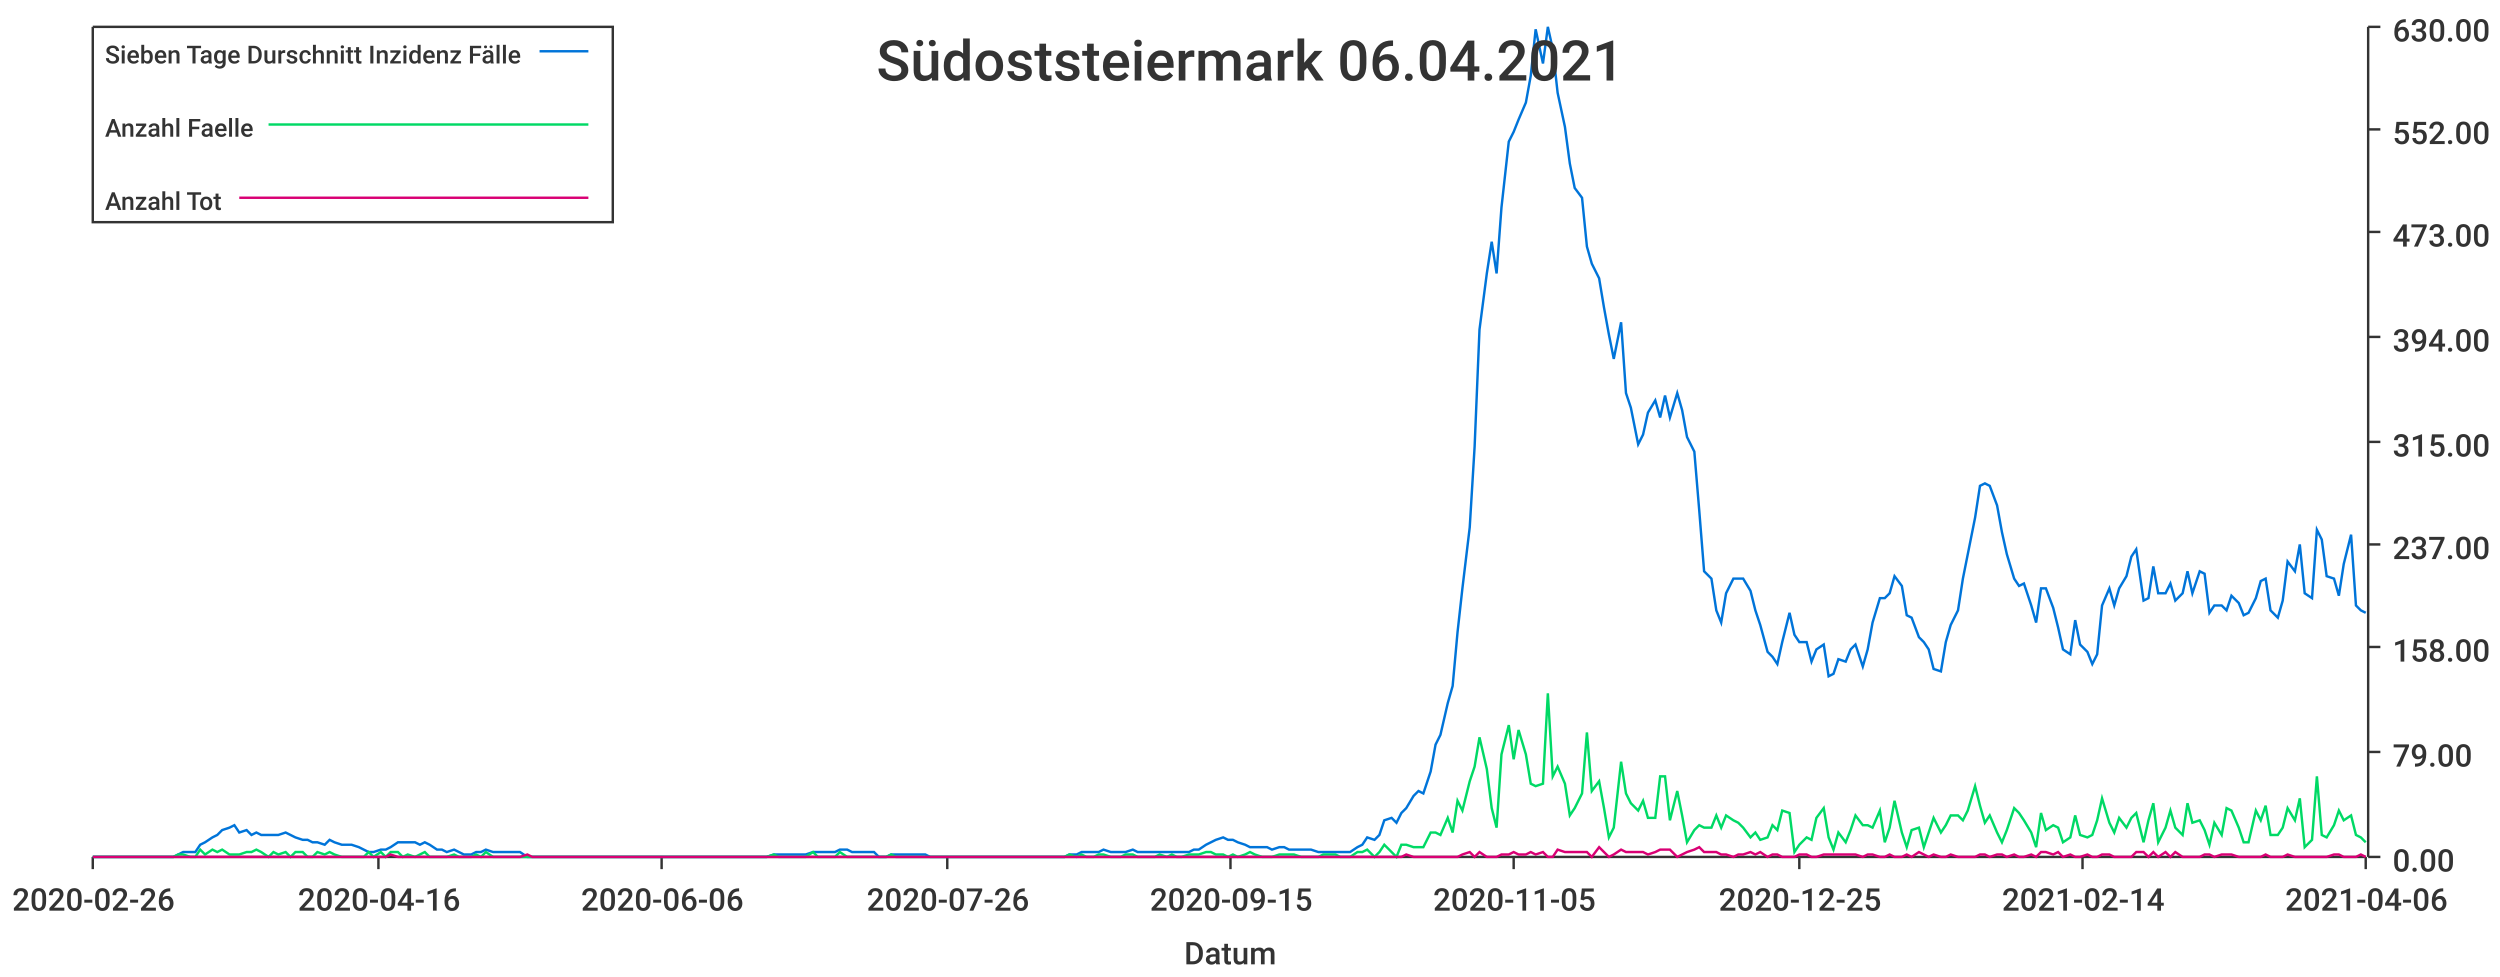
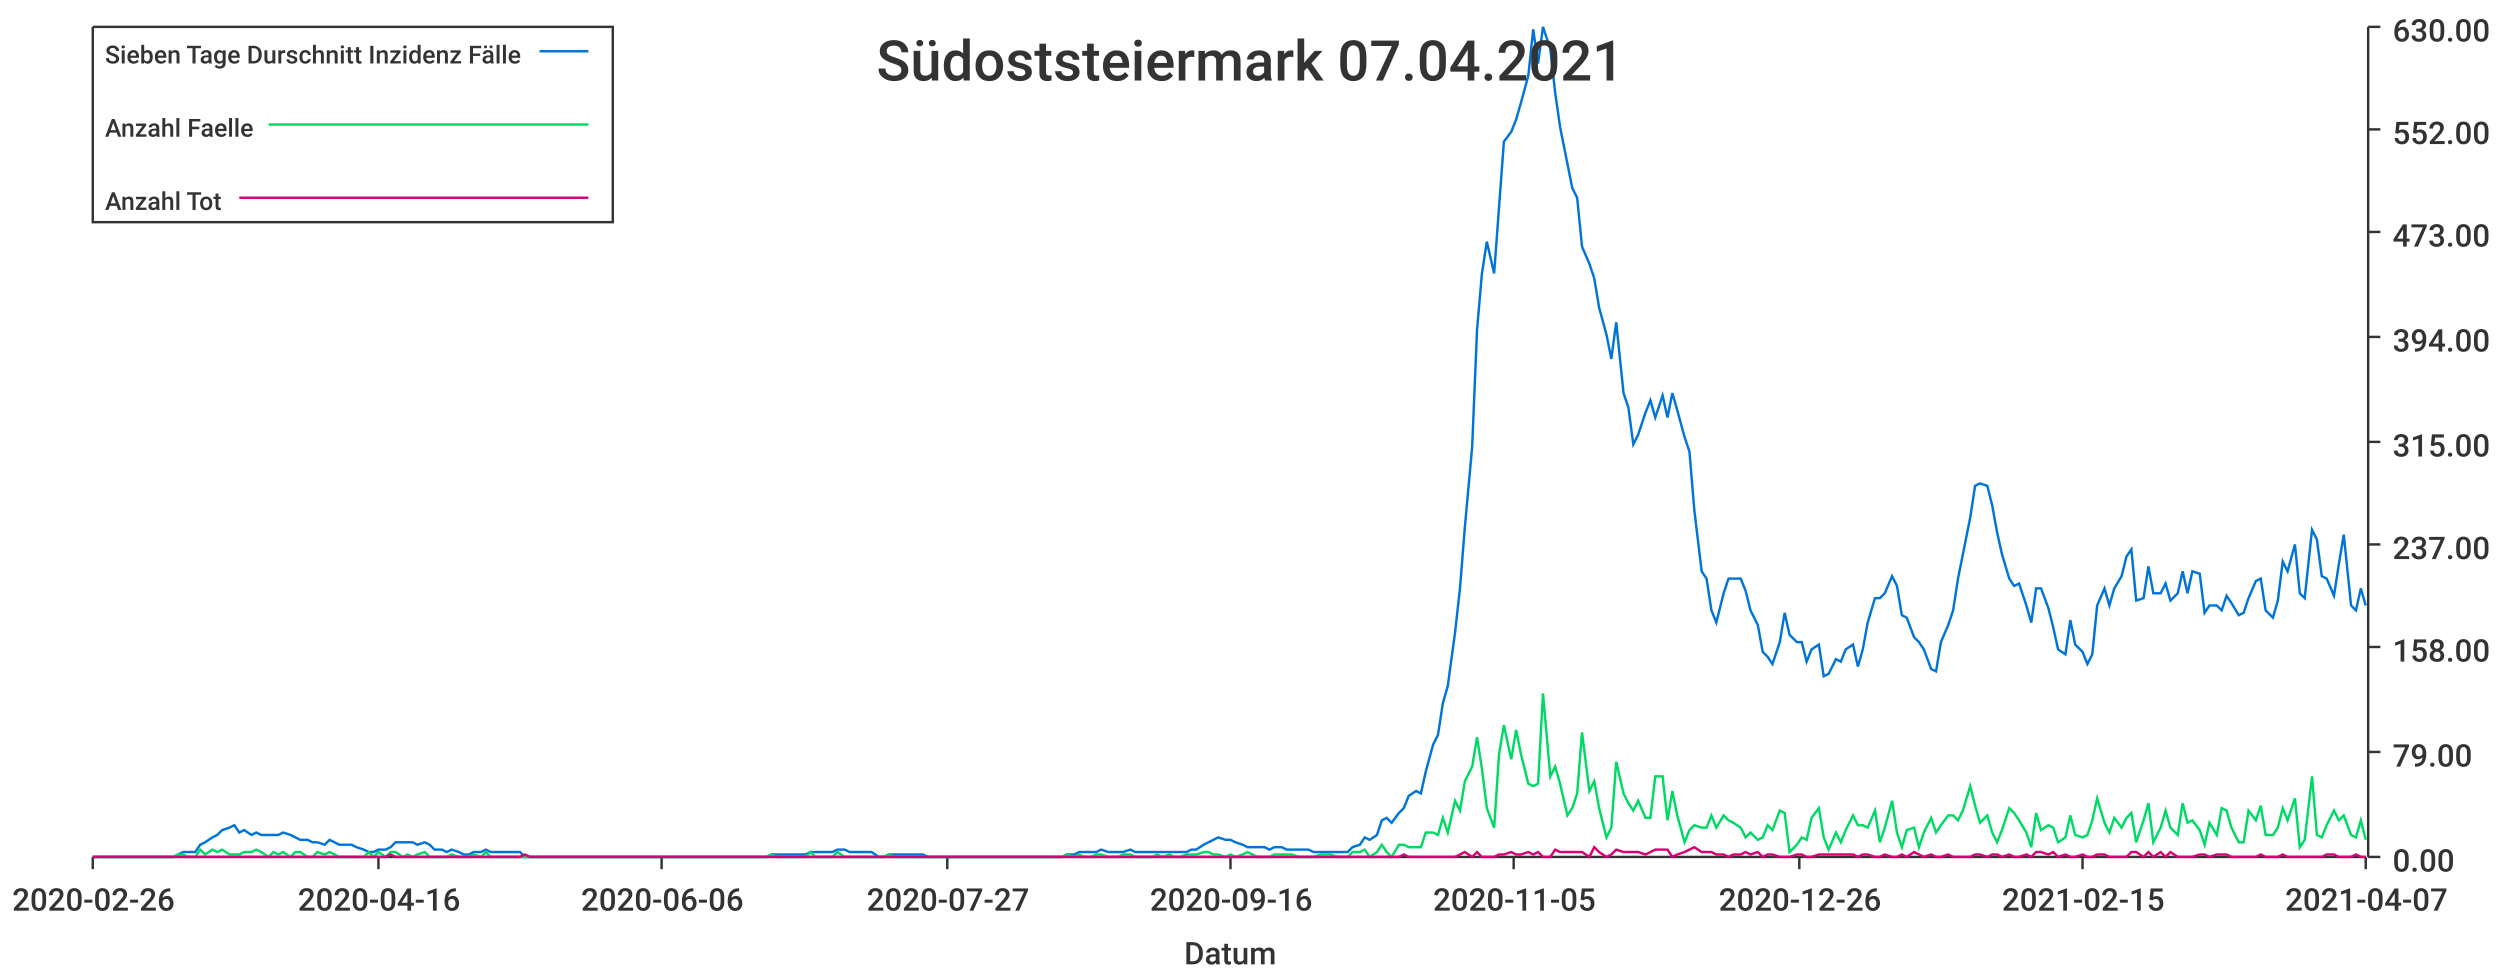
<svg xmlns="http://www.w3.org/2000/svg" width="1024" height="400">\n<path d="M 0 0 L 1024 0 L 1024 400 L 0 400 L 0 0" style="stroke-width:0;stroke:rgba(255,255,255,1.0);fill:rgba(255,255,255,1.0)" />
  <path d="M 38 11 L 969 11 L 969 351 L 38 351 L 38 11" style="stroke-width:0;stroke:rgba(255,255,255,1.0);fill:rgba(255,255,255,1.0)" />
  <path d="M 38 351 L 969 351" style="stroke-width:1;stroke:rgba(51,51,51,1.0);fill:none" />
  <path d="M 38 351 L 38 356" style="stroke-width:1;stroke:rgba(51,51,51,1.0);fill:none" />
  <text x="5" y="373" style="stroke-width:0;stroke:none;fill:rgba(51,51,51,1.0);font-size:12.8px;font-family:'Roboto Medium',sans-serif">2020-02-26</text>
  <path d="M 155 351 L 155 356" style="stroke-width:1;stroke:rgba(51,51,51,1.0);fill:none" />
  <text x="122" y="373" style="stroke-width:0;stroke:none;fill:rgba(51,51,51,1.0);font-size:12.8px;font-family:'Roboto Medium',sans-serif">2020-04-16</text>
  <path d="M 271 351 L 271 356" style="stroke-width:1;stroke:rgba(51,51,51,1.0);fill:none" />
  <text x="238" y="373" style="stroke-width:0;stroke:none;fill:rgba(51,51,51,1.0);font-size:12.8px;font-family:'Roboto Medium',sans-serif">2020-06-06</text>
  <path d="M 388 351 L 388 356" style="stroke-width:1;stroke:rgba(51,51,51,1.0);fill:none" />
-   <text x="355" y="373" style="stroke-width:0;stroke:none;fill:rgba(51,51,51,1.0);font-size:12.8px;font-family:'Roboto Medium',sans-serif">2020-07-26</text>
+   <text x="355" y="373" style="stroke-width:0;stroke:none;fill:rgba(51,51,51,1.0);font-size:12.8px;font-family:'Roboto Medium',sans-serif">2020-07-27</text>
  <path d="M 504 351 L 504 356" style="stroke-width:1;stroke:rgba(51,51,51,1.0);fill:none" />
-   <text x="471" y="373" style="stroke-width:0;stroke:none;fill:rgba(51,51,51,1.0);font-size:12.8px;font-family:'Roboto Medium',sans-serif">2020-09-15</text>
+   <text x="471" y="373" style="stroke-width:0;stroke:none;fill:rgba(51,51,51,1.0);font-size:12.8px;font-family:'Roboto Medium',sans-serif">2020-09-16</text>
  <path d="M 620 351 L 620 356" style="stroke-width:1;stroke:rgba(51,51,51,1.0);fill:none" />
  <text x="587" y="373" style="stroke-width:0;stroke:none;fill:rgba(51,51,51,1.0);font-size:12.8px;font-family:'Roboto Medium',sans-serif">2020-11-05</text>
  <path d="M 737 351 L 737 356" style="stroke-width:1;stroke:rgba(51,51,51,1.0);fill:none" />
-   <text x="704" y="373" style="stroke-width:0;stroke:none;fill:rgba(51,51,51,1.0);font-size:12.8px;font-family:'Roboto Medium',sans-serif">2020-12-25</text>
+   <text x="704" y="373" style="stroke-width:0;stroke:none;fill:rgba(51,51,51,1.0);font-size:12.8px;font-family:'Roboto Medium',sans-serif">2020-12-26</text>
  <path d="M 853 351 L 853 356" style="stroke-width:1;stroke:rgba(51,51,51,1.0);fill:none" />
-   <text x="820" y="373" style="stroke-width:0;stroke:none;fill:rgba(51,51,51,1.0);font-size:12.8px;font-family:'Roboto Medium',sans-serif">2021-02-14</text>
+   <text x="820" y="373" style="stroke-width:0;stroke:none;fill:rgba(51,51,51,1.0);font-size:12.8px;font-family:'Roboto Medium',sans-serif">2021-02-15</text>
  <path d="M 969 351 L 969 356" style="stroke-width:1;stroke:rgba(51,51,51,1.0);fill:none" />
-   <text x="936" y="373" style="stroke-width:0;stroke:none;fill:rgba(51,51,51,1.0);font-size:12.8px;font-family:'Roboto Medium',sans-serif">2021-04-06</text>
+   <text x="936" y="373" style="stroke-width:0;stroke:none;fill:rgba(51,51,51,1.0);font-size:12.8px;font-family:'Roboto Medium',sans-serif">2021-04-07</text>
  <text x="485" y="395" style="stroke-width:0;stroke:none;fill:rgba(51,51,51,1.0);font-size:12.8px;font-family:'Roboto Medium',sans-serif">Datum</text>
  <path d="M 970 351 L 970 11" style="stroke-width:1;stroke:rgba(51,51,51,1.0);fill:none" />
  <path d="M 970 351 L 975 351" style="stroke-width:1;stroke:rgba(51,51,51,1.0);fill:none" />
  <text x="980" y="357" style="stroke-width:0;stroke:none;fill:rgba(51,51,51,1.0);font-size:12.8px;font-family:'Roboto Medium',sans-serif">0.00</text>
  <path d="M 970 308 L 975 308" style="stroke-width:1;stroke:rgba(51,51,51,1.0);fill:none" />
  <text x="980" y="314" style="stroke-width:0;stroke:none;fill:rgba(51,51,51,1.0);font-size:12.8px;font-family:'Roboto Medium',sans-serif">79.00</text>
  <path d="M 970 265 L 975 265" style="stroke-width:1;stroke:rgba(51,51,51,1.0);fill:none" />
  <text x="980" y="271" style="stroke-width:0;stroke:none;fill:rgba(51,51,51,1.0);font-size:12.8px;font-family:'Roboto Medium',sans-serif">158.00</text>
  <path d="M 970 223 L 975 223" style="stroke-width:1;stroke:rgba(51,51,51,1.0);fill:none" />
  <text x="980" y="229" style="stroke-width:0;stroke:none;fill:rgba(51,51,51,1.0);font-size:12.8px;font-family:'Roboto Medium',sans-serif">237.00</text>
  <path d="M 970 181 L 975 181" style="stroke-width:1;stroke:rgba(51,51,51,1.0);fill:none" />
  <text x="980" y="187" style="stroke-width:0;stroke:none;fill:rgba(51,51,51,1.0);font-size:12.8px;font-family:'Roboto Medium',sans-serif">315.00</text>
  <path d="M 970 138 L 975 138" style="stroke-width:1;stroke:rgba(51,51,51,1.0);fill:none" />
  <text x="980" y="144" style="stroke-width:0;stroke:none;fill:rgba(51,51,51,1.0);font-size:12.8px;font-family:'Roboto Medium',sans-serif">394.00</text>
  <path d="M 970 95 L 975 95" style="stroke-width:1;stroke:rgba(51,51,51,1.0);fill:none" />
  <text x="980" y="101" style="stroke-width:0;stroke:none;fill:rgba(51,51,51,1.0);font-size:12.8px;font-family:'Roboto Medium',sans-serif">473.00</text>
  <path d="M 970 53 L 975 53" style="stroke-width:1;stroke:rgba(51,51,51,1.0);fill:none" />
  <text x="980" y="59" style="stroke-width:0;stroke:none;fill:rgba(51,51,51,1.0);font-size:12.8px;font-family:'Roboto Medium',sans-serif">552.00</text>
  <path d="M 970 11 L 975 11" style="stroke-width:1;stroke:rgba(51,51,51,1.0);fill:none" />
  <text x="980" y="17" style="stroke-width:0;stroke:none;fill:rgba(51,51,51,1.0);font-size:12.8px;font-family:'Roboto Medium',sans-serif">630.00</text>
-   <path d="M 38 351 L 41 351 L 43 351 L 45 351 L 48 351 L 50 351 L 52 351 L 55 351 L 57 351 L 59 351 L 61 351 L 64 351 L 66 351 L 68 351 L 71 351 L 73 350 L 75 349 L 78 349 L 80 349 L 82 346 L 84 345 L 87 343 L 89 342 L 91 340 L 94 339 L 96 338 L 98 341 L 101 340 L 103 342 L 105 341 L 107 342 L 110 342 L 112 342 L 114 342 L 117 341 L 119 342 L 121 343 L 124 344 L 126 344 L 128 345 L 130 345 L 133 346 L 135 344 L 137 345 L 140 346 L 142 346 L 144 346 L 147 347 L 149 348 L 151 349 L 153 349 L 156 348 L 158 348 L 160 347 L 163 345 L 165 345 L 167 345 L 170 345 L 172 346 L 174 345 L 176 346 L 179 348 L 181 348 L 183 349 L 186 348 L 188 349 L 190 350 L 193 350 L 195 349 L 197 349 L 199 348 L 202 349 L 204 349 L 206 349 L 209 349 L 211 349 L 213 349 L 216 351 L 218 351 L 220 351 L 222 351 L 225 351 L 227 351 L 229 351 L 232 351 L 234 351 L 236 351 L 238 351 L 241 351 L 243 351 L 245 351 L 248 351 L 250 351 L 252 351 L 255 351 L 257 351 L 259 351 L 261 351 L 264 351 L 266 351 L 268 351 L 271 351 L 273 351 L 275 351 L 278 351 L 280 351 L 282 351 L 284 351 L 287 351 L 289 351 L 291 351 L 294 351 L 296 351 L 298 351 L 301 351 L 303 351 L 305 351 L 307 351 L 310 351 L 312 351 L 314 351 L 317 350 L 319 350 L 321 350 L 324 350 L 326 350 L 328 350 L 330 350 L 333 349 L 335 349 L 337 349 L 340 349 L 342 349 L 344 348 L 347 348 L 349 349 L 351 349 L 353 349 L 356 349 L 358 349 L 360 351 L 363 351 L 365 350 L 367 350 L 370 350 L 372 350 L 374 350 L 376 350 L 379 350 L 381 351 L 383 351 L 386 351 L 388 351 L 390 351 L 393 351 L 395 351 L 397 351 L 399 351 L 402 351 L 404 351 L 406 351 L 409 351 L 411 351 L 413 351 L 415 351 L 418 351 L 420 351 L 422 351 L 425 351 L 427 351 L 429 351 L 432 351 L 434 351 L 436 351 L 438 350 L 441 350 L 443 349 L 445 349 L 448 349 L 450 349 L 452 348 L 455 349 L 457 349 L 459 349 L 461 349 L 464 348 L 466 349 L 468 349 L 471 349 L 473 349 L 475 349 L 478 349 L 480 349 L 482 349 L 484 349 L 487 349 L 489 348 L 491 348 L 494 346 L 496 345 L 498 344 L 501 343 L 503 344 L 505 344 L 507 345 L 510 346 L 512 347 L 514 347 L 517 347 L 519 347 L 521 348 L 524 347 L 526 347 L 528 348 L 530 348 L 533 348 L 535 348 L 537 348 L 540 349 L 542 349 L 544 349 L 547 349 L 549 349 L 551 349 L 553 349 L 556 347 L 558 346 L 560 343 L 563 344 L 565 342 L 567 336 L 570 335 L 572 337 L 574 333 L 576 331 L 579 326 L 581 324 L 583 325 L 586 316 L 588 305 L 590 301 L 593 288 L 595 281 L 597 259 L 599 241 L 602 216 L 604 183 L 606 135 L 609 112 L 611 99 L 613 112 L 615 85 L 618 58 L 620 54 L 622 49 L 625 42 L 627 31 L 629 12 L 632 26 L 634 11 L 636 20 L 638 38 L 641 52 L 643 67 L 645 77 L 648 81 L 650 101 L 652 108 L 655 114 L 657 126 L 659 137 L 661 147 L 664 132 L 666 161 L 668 167 L 671 182 L 673 178 L 675 169 L 678 164 L 680 171 L 682 162 L 684 171 L 687 161 L 689 168 L 691 179 L 694 185 L 696 209 L 698 234 L 701 237 L 703 250 L 705 255 L 707 243 L 710 237 L 712 237 L 714 237 L 717 242 L 719 250 L 721 256 L 724 267 L 726 269 L 728 272 L 730 263 L 733 251 L 735 260 L 737 263 L 740 263 L 742 271 L 744 266 L 747 264 L 749 277 L 751 276 L 753 270 L 756 271 L 758 266 L 760 264 L 763 273 L 765 266 L 767 255 L 770 245 L 772 245 L 774 243 L 776 236 L 779 240 L 781 252 L 783 253 L 786 261 L 788 263 L 790 266 L 792 274 L 795 275 L 797 263 L 799 256 L 802 250 L 804 237 L 806 227 L 809 212 L 811 199 L 813 198 L 815 199 L 818 207 L 820 218 L 822 227 L 825 237 L 827 240 L 829 239 L 832 248 L 834 255 L 836 241 L 838 241 L 841 249 L 843 257 L 845 266 L 848 268 L 850 254 L 852 264 L 855 267 L 857 272 L 859 268 L 861 248 L 864 241 L 866 248 L 868 241 L 871 236 L 873 228 L 875 225 L 878 246 L 880 245 L 882 232 L 884 243 L 887 243 L 889 239 L 891 246 L 894 243 L 896 234 L 898 243 L 901 234 L 903 235 L 905 251 L 907 248 L 910 248 L 912 250 L 914 244 L 917 247 L 919 252 L 921 251 L 924 245 L 926 238 L 928 237 L 930 250 L 933 253 L 935 246 L 937 230 L 940 234 L 942 223 L 944 243 L 947 245 L 949 217 L 951 221 L 953 236 L 956 237 L 958 244 L 960 231 L 963 219 L 965 248 L 967 250 L 969 251" style="stroke-width:1;stroke:rgba(0,116,217,1.0);fill:none" />
-   <path d="M 38 351 L 41 351 L 43 351 L 45 351 L 48 351 L 50 351 L 52 351 L 55 351 L 57 351 L 59 351 L 61 351 L 64 351 L 66 351 L 68 351 L 71 351 L 73 350 L 75 350 L 78 351 L 80 351 L 82 348 L 84 350 L 87 348 L 89 349 L 91 348 L 94 350 L 96 350 L 98 350 L 101 349 L 103 349 L 105 348 L 107 349 L 110 351 L 112 349 L 114 350 L 117 349 L 119 351 L 121 349 L 124 349 L 126 351 L 128 351 L 130 349 L 133 350 L 135 349 L 137 350 L 140 351 L 142 351 L 144 351 L 147 351 L 149 351 L 151 349 L 153 351 L 156 349 L 158 351 L 160 349 L 163 349 L 165 351 L 167 350 L 170 351 L 172 350 L 174 349 L 176 351 L 179 351 L 181 351 L 183 351 L 186 350 L 188 351 L 190 351 L 193 351 L 195 350 L 197 351 L 199 349 L 202 351 L 204 351 L 206 351 L 209 351 L 211 351 L 213 351 L 216 351 L 218 351 L 220 351 L 222 351 L 225 351 L 227 351 L 229 351 L 232 351 L 234 351 L 236 351 L 238 351 L 241 351 L 243 351 L 245 351 L 248 351 L 250 351 L 252 351 L 255 351 L 257 351 L 259 351 L 261 351 L 264 351 L 266 351 L 268 351 L 271 351 L 273 351 L 275 351 L 278 351 L 280 351 L 282 351 L 284 351 L 287 351 L 289 351 L 291 351 L 294 351 L 296 351 L 298 351 L 301 351 L 303 351 L 305 351 L 307 351 L 310 351 L 312 351 L 314 351 L 317 350 L 319 351 L 321 351 L 324 351 L 326 351 L 328 351 L 330 351 L 333 349 L 335 351 L 337 351 L 340 351 L 342 351 L 344 349 L 347 351 L 349 351 L 351 351 L 353 351 L 356 351 L 358 351 L 360 351 L 363 351 L 365 350 L 367 351 L 370 351 L 372 351 L 374 351 L 376 351 L 379 351 L 381 351 L 383 351 L 386 351 L 388 351 L 390 351 L 393 351 L 395 351 L 397 351 L 399 351 L 402 351 L 404 351 L 406 351 L 409 351 L 411 351 L 413 351 L 415 351 L 418 351 L 420 351 L 422 351 L 425 351 L 427 351 L 429 351 L 432 351 L 434 351 L 436 351 L 438 350 L 441 351 L 443 350 L 445 351 L 448 351 L 450 350 L 452 350 L 455 351 L 457 351 L 459 351 L 461 350 L 464 350 L 466 351 L 468 351 L 471 351 L 473 351 L 475 350 L 478 351 L 480 350 L 482 351 L 484 351 L 487 350 L 489 350 L 491 350 L 494 349 L 496 349 L 498 350 L 501 350 L 503 351 L 505 350 L 507 351 L 510 350 L 512 349 L 514 350 L 517 351 L 519 351 L 521 351 L 524 350 L 526 350 L 528 350 L 530 350 L 533 351 L 535 351 L 537 351 L 540 351 L 542 350 L 544 350 L 547 350 L 549 351 L 551 351 L 553 351 L 556 349 L 558 349 L 560 348 L 563 351 L 565 349 L 567 346 L 570 349 L 572 351 L 574 346 L 576 346 L 579 347 L 581 347 L 583 347 L 586 341 L 588 341 L 590 342 L 593 335 L 595 341 L 597 328 L 599 332 L 602 320 L 604 314 L 606 302 L 609 315 L 611 331 L 613 339 L 615 309 L 618 297 L 620 311 L 622 299 L 625 309 L 627 321 L 629 322 L 632 321 L 634 284 L 636 318 L 638 314 L 641 321 L 643 334 L 645 331 L 648 325 L 650 300 L 652 324 L 655 320 L 657 331 L 659 343 L 661 339 L 664 312 L 666 325 L 668 329 L 671 332 L 673 328 L 675 335 L 678 335 L 680 318 L 682 318 L 684 336 L 687 324 L 689 334 L 691 345 L 694 340 L 696 338 L 698 339 L 701 339 L 703 334 L 705 339 L 707 334 L 710 336 L 712 337 L 714 339 L 717 343 L 719 341 L 721 344 L 724 343 L 726 338 L 728 340 L 730 332 L 733 333 L 735 349 L 737 346 L 740 343 L 742 344 L 744 335 L 747 331 L 749 343 L 751 348 L 753 341 L 756 345 L 758 340 L 760 334 L 763 338 L 765 338 L 767 339 L 770 332 L 772 345 L 774 339 L 776 328 L 779 341 L 781 347 L 783 340 L 786 339 L 788 347 L 790 341 L 792 335 L 795 341 L 797 338 L 799 334 L 802 334 L 804 336 L 806 332 L 809 322 L 811 330 L 813 337 L 815 334 L 818 341 L 820 345 L 822 340 L 825 331 L 827 333 L 829 336 L 832 341 L 834 347 L 836 333 L 838 340 L 841 338 L 843 339 L 845 345 L 848 343 L 850 334 L 852 342 L 855 343 L 857 342 L 859 336 L 861 327 L 864 337 L 866 341 L 868 335 L 871 339 L 873 335 L 875 333 L 878 345 L 880 336 L 882 329 L 884 345 L 887 339 L 889 332 L 891 339 L 894 342 L 896 329 L 898 337 L 901 336 L 903 340 L 905 346 L 907 337 L 910 342 L 912 331 L 914 332 L 917 339 L 919 345 L 921 345 L 924 332 L 926 336 L 928 330 L 930 342 L 933 342 L 935 339 L 937 331 L 940 336 L 942 327 L 944 347 L 947 344 L 949 318 L 951 342 L 953 343 L 956 338 L 958 332 L 960 336 L 963 334 L 965 342 L 967 343 L 969 345" style="stroke-width:1;stroke:rgba(0,217,101,1.0);fill:none" />
-   <path d="M 38 351 L 41 351 L 43 351 L 45 351 L 48 351 L 50 351 L 52 351 L 55 351 L 57 351 L 59 351 L 61 351 L 64 351 L 66 351 L 68 351 L 71 351 L 73 351 L 75 351 L 78 351 L 80 351 L 82 351 L 84 351 L 87 351 L 89 351 L 91 351 L 94 351 L 96 351 L 98 351 L 101 351 L 103 351 L 105 351 L 107 351 L 110 351 L 112 351 L 114 351 L 117 351 L 119 351 L 121 351 L 124 351 L 126 351 L 128 351 L 130 351 L 133 351 L 135 351 L 137 351 L 140 351 L 142 351 L 144 351 L 147 351 L 149 351 L 151 351 L 153 351 L 156 351 L 158 351 L 160 350 L 163 351 L 165 351 L 167 351 L 170 351 L 172 351 L 174 351 L 176 351 L 179 351 L 181 351 L 183 351 L 186 351 L 188 351 L 190 351 L 193 351 L 195 351 L 197 351 L 199 351 L 202 351 L 204 351 L 206 351 L 209 351 L 211 351 L 213 351 L 216 350 L 218 351 L 220 351 L 222 351 L 225 351 L 227 351 L 229 351 L 232 351 L 234 351 L 236 351 L 238 351 L 241 351 L 243 351 L 245 351 L 248 351 L 250 351 L 252 351 L 255 351 L 257 351 L 259 351 L 261 351 L 264 351 L 266 351 L 268 351 L 271 351 L 273 351 L 275 351 L 278 351 L 280 351 L 282 351 L 284 351 L 287 351 L 289 351 L 291 351 L 294 351 L 296 351 L 298 351 L 301 351 L 303 351 L 305 351 L 307 351 L 310 351 L 312 351 L 314 351 L 317 351 L 319 351 L 321 351 L 324 351 L 326 351 L 328 351 L 330 351 L 333 351 L 335 351 L 337 351 L 340 351 L 342 351 L 344 351 L 347 351 L 349 351 L 351 351 L 353 351 L 356 351 L 358 351 L 360 351 L 363 351 L 365 351 L 367 351 L 370 351 L 372 351 L 374 351 L 376 351 L 379 351 L 381 351 L 383 351 L 386 351 L 388 351 L 390 351 L 393 351 L 395 351 L 397 351 L 399 351 L 402 351 L 404 351 L 406 351 L 409 351 L 411 351 L 413 351 L 415 351 L 418 351 L 420 351 L 422 351 L 425 351 L 427 351 L 429 351 L 432 351 L 434 351 L 436 351 L 438 351 L 441 351 L 443 351 L 445 351 L 448 351 L 450 351 L 452 351 L 455 351 L 457 351 L 459 351 L 461 351 L 464 351 L 466 351 L 468 351 L 471 351 L 473 351 L 475 351 L 478 351 L 480 351 L 482 351 L 484 351 L 487 351 L 489 351 L 491 351 L 494 351 L 496 351 L 498 351 L 501 351 L 503 351 L 505 351 L 507 351 L 510 351 L 512 351 L 514 351 L 517 351 L 519 351 L 521 351 L 524 351 L 526 351 L 528 351 L 530 351 L 533 351 L 535 351 L 537 351 L 540 351 L 542 351 L 544 351 L 547 351 L 549 351 L 551 351 L 553 351 L 556 351 L 558 351 L 560 351 L 563 351 L 565 351 L 567 351 L 570 351 L 572 351 L 574 351 L 576 350 L 579 351 L 581 351 L 583 351 L 586 351 L 588 351 L 590 351 L 593 351 L 595 351 L 597 351 L 599 350 L 602 349 L 604 351 L 606 349 L 609 351 L 611 351 L 613 351 L 615 350 L 618 350 L 620 349 L 622 350 L 625 350 L 627 349 L 629 350 L 632 349 L 634 351 L 636 351 L 638 348 L 641 349 L 643 349 L 645 349 L 648 349 L 650 349 L 652 351 L 655 347 L 657 349 L 659 351 L 661 350 L 664 348 L 666 349 L 668 349 L 671 349 L 673 349 L 675 350 L 678 349 L 680 348 L 682 348 L 684 348 L 687 351 L 689 350 L 691 349 L 694 348 L 696 347 L 698 349 L 701 349 L 703 349 L 705 350 L 707 350 L 710 351 L 712 350 L 714 350 L 717 349 L 719 350 L 721 349 L 724 351 L 726 350 L 728 350 L 730 351 L 733 351 L 735 351 L 737 350 L 740 350 L 742 351 L 744 351 L 747 350 L 749 350 L 751 350 L 753 350 L 756 350 L 758 350 L 760 350 L 763 351 L 765 350 L 767 350 L 770 351 L 772 351 L 774 350 L 776 351 L 779 351 L 781 350 L 783 351 L 786 349 L 788 350 L 790 351 L 792 350 L 795 351 L 797 351 L 799 350 L 802 351 L 804 351 L 806 351 L 809 351 L 811 350 L 813 350 L 815 351 L 818 350 L 820 350 L 822 351 L 825 350 L 827 351 L 829 351 L 832 350 L 834 351 L 836 349 L 838 349 L 841 350 L 843 349 L 845 351 L 848 350 L 850 351 L 852 351 L 855 350 L 857 351 L 859 351 L 861 350 L 864 350 L 866 351 L 868 351 L 871 351 L 873 351 L 875 349 L 878 349 L 880 351 L 882 349 L 884 351 L 887 349 L 889 351 L 891 349 L 894 351 L 896 351 L 898 351 L 901 351 L 903 350 L 905 350 L 907 351 L 910 350 L 912 350 L 914 350 L 917 351 L 919 351 L 921 351 L 924 351 L 926 351 L 928 350 L 930 351 L 933 351 L 935 351 L 937 350 L 940 351 L 942 351 L 944 351 L 947 351 L 949 351 L 951 351 L 953 351 L 956 350 L 958 350 L 960 351 L 963 351 L 965 351 L 967 350 L 969 351" style="stroke-width:1;stroke:rgba(217,0,116,1.0);fill:none" />
-   <text x="359" y="33" style="stroke-width:0;stroke:none;fill:rgba(51,51,51,1.0);font-size:23.0px;font-family:'Roboto Medium',sans-serif">Südoststeiermark 06.04.2021</text>
+   <path d="M 38 351 L 41 351 L 43 351 L 45 351 L 48 351 L 50 351 L 52 351 L 55 351 L 57 351 L 59 351 L 61 351 L 64 351 L 66 351 L 68 351 L 71 351 L 73 350 L 75 349 L 77 349 L 80 349 L 82 346 L 84 345 L 87 343 L 89 342 L 91 340 L 94 339 L 96 338 L 98 341 L 100 340 L 103 342 L 105 341 L 107 342 L 110 342 L 112 342 L 114 342 L 116 341 L 119 342 L 121 343 L 123 344 L 126 344 L 128 345 L 130 345 L 133 346 L 135 344 L 137 345 L 139 346 L 142 346 L 144 346 L 146 347 L 149 348 L 151 349 L 153 349 L 155 348 L 158 348 L 160 347 L 162 345 L 165 345 L 167 345 L 169 345 L 171 346 L 174 345 L 176 346 L 178 348 L 181 348 L 183 349 L 185 348 L 188 349 L 190 350 L 192 350 L 194 349 L 197 349 L 199 348 L 201 349 L 204 349 L 206 349 L 208 349 L 210 349 L 213 349 L 215 351 L 217 351 L 220 351 L 222 351 L 224 351 L 227 351 L 229 351 L 231 351 L 233 351 L 236 351 L 238 351 L 240 351 L 243 351 L 245 351 L 247 351 L 249 351 L 252 351 L 254 351 L 256 351 L 259 351 L 261 351 L 263 351 L 266 351 L 268 351 L 270 351 L 272 351 L 275 351 L 277 351 L 279 351 L 282 351 L 284 351 L 286 351 L 288 351 L 291 351 L 293 351 L 295 351 L 298 351 L 300 351 L 302 351 L 304 351 L 307 351 L 309 351 L 311 351 L 314 351 L 316 350 L 318 350 L 321 350 L 323 350 L 325 350 L 327 350 L 330 350 L 332 349 L 334 349 L 337 349 L 339 349 L 341 349 L 343 348 L 346 348 L 348 349 L 350 349 L 353 349 L 355 349 L 357 349 L 360 351 L 362 351 L 364 350 L 366 350 L 369 350 L 371 350 L 373 350 L 376 350 L 378 350 L 380 351 L 382 351 L 385 351 L 387 351 L 389 351 L 392 351 L 394 351 L 396 351 L 399 351 L 401 351 L 403 351 L 405 351 L 408 351 L 410 351 L 412 351 L 415 351 L 417 351 L 419 351 L 421 351 L 424 351 L 426 351 L 428 351 L 431 351 L 433 351 L 435 351 L 437 350 L 440 350 L 442 349 L 444 349 L 447 349 L 449 349 L 451 348 L 454 349 L 456 349 L 458 349 L 460 349 L 463 348 L 465 349 L 467 349 L 470 349 L 472 349 L 474 349 L 476 349 L 479 349 L 481 349 L 483 349 L 486 349 L 488 348 L 490 348 L 493 346 L 495 345 L 497 344 L 499 343 L 502 344 L 504 344 L 506 345 L 509 346 L 511 347 L 513 347 L 515 347 L 518 347 L 520 348 L 522 347 L 525 347 L 527 348 L 529 348 L 532 348 L 534 348 L 536 348 L 538 349 L 541 349 L 543 349 L 545 349 L 548 349 L 550 349 L 552 349 L 554 347 L 557 346 L 559 343 L 561 344 L 564 342 L 566 336 L 568 335 L 570 337 L 573 333 L 575 331 L 577 326 L 580 324 L 582 325 L 584 316 L 587 305 L 589 301 L 591 288 L 593 281 L 596 259 L 598 241 L 600 216 L 603 183 L 605 135 L 607 112 L 609 99 L 612 112 L 614 85 L 616 58 L 619 54 L 621 49 L 623 42 L 626 31 L 628 12 L 630 26 L 632 11 L 635 20 L 637 38 L 639 52 L 642 67 L 644 77 L 646 81 L 648 101 L 651 108 L 653 114 L 655 126 L 658 137 L 660 147 L 662 132 L 665 161 L 667 167 L 669 182 L 671 178 L 674 169 L 676 164 L 678 171 L 681 162 L 683 171 L 685 161 L 687 168 L 690 179 L 692 185 L 694 209 L 697 234 L 699 237 L 701 250 L 703 255 L 706 243 L 708 237 L 710 237 L 713 237 L 715 242 L 717 250 L 720 256 L 722 267 L 724 269 L 726 272 L 729 263 L 731 251 L 733 260 L 736 263 L 738 263 L 740 271 L 742 266 L 745 264 L 747 277 L 749 276 L 752 270 L 754 271 L 756 266 L 759 264 L 761 273 L 763 266 L 765 255 L 768 245 L 770 245 L 772 243 L 775 236 L 777 240 L 779 252 L 781 253 L 784 261 L 786 263 L 788 266 L 791 274 L 793 275 L 795 263 L 798 256 L 800 250 L 802 237 L 804 227 L 807 212 L 809 199 L 811 198 L 814 199 L 816 207 L 818 218 L 820 227 L 823 237 L 825 240 L 827 239 L 830 248 L 832 255 L 834 241 L 836 241 L 839 249 L 841 257 L 843 266 L 846 268 L 848 254 L 850 264 L 853 267 L 855 272 L 857 268 L 859 248 L 862 241 L 864 248 L 866 241 L 869 236 L 871 228 L 873 225 L 875 246 L 878 245 L 880 232 L 882 243 L 885 243 L 887 239 L 889 246 L 892 243 L 894 234 L 896 243 L 898 234 L 901 235 L 903 251 L 905 248 L 908 248 L 910 250 L 912 244 L 914 247 L 917 252 L 919 251 L 921 245 L 924 238 L 926 237 L 928 250 L 931 253 L 933 246 L 935 230 L 937 234 L 940 223 L 942 243 L 944 245 L 947 217 L 949 221 L 951 236 L 953 237 L 956 244 L 958 231 L 960 219 L 963 248 L 965 250 L 967 241 L 969 248" style="stroke-width:1;stroke:rgba(0,116,217,1.0);fill:none" />
+   <path d="M 38 351 L 41 351 L 43 351 L 45 351 L 48 351 L 50 351 L 52 351 L 55 351 L 57 351 L 59 351 L 61 351 L 64 351 L 66 351 L 68 351 L 71 351 L 73 350 L 75 350 L 77 351 L 80 351 L 82 348 L 84 350 L 87 348 L 89 349 L 91 348 L 94 350 L 96 350 L 98 350 L 100 349 L 103 349 L 105 348 L 107 349 L 110 351 L 112 349 L 114 350 L 116 349 L 119 351 L 121 349 L 123 349 L 126 351 L 128 351 L 130 349 L 133 350 L 135 349 L 137 350 L 139 351 L 142 351 L 144 351 L 146 351 L 149 351 L 151 349 L 153 351 L 155 349 L 158 351 L 160 349 L 162 349 L 165 351 L 167 350 L 169 351 L 171 350 L 174 349 L 176 351 L 178 351 L 181 351 L 183 351 L 185 350 L 188 351 L 190 351 L 192 351 L 194 350 L 197 351 L 199 349 L 201 351 L 204 351 L 206 351 L 208 351 L 210 351 L 213 351 L 215 351 L 217 351 L 220 351 L 222 351 L 224 351 L 227 351 L 229 351 L 231 351 L 233 351 L 236 351 L 238 351 L 240 351 L 243 351 L 245 351 L 247 351 L 249 351 L 252 351 L 254 351 L 256 351 L 259 351 L 261 351 L 263 351 L 266 351 L 268 351 L 270 351 L 272 351 L 275 351 L 277 351 L 279 351 L 282 351 L 284 351 L 286 351 L 288 351 L 291 351 L 293 351 L 295 351 L 298 351 L 300 351 L 302 351 L 304 351 L 307 351 L 309 351 L 311 351 L 314 351 L 316 350 L 318 351 L 321 351 L 323 351 L 325 351 L 327 351 L 330 351 L 332 349 L 334 351 L 337 351 L 339 351 L 341 351 L 343 349 L 346 351 L 348 351 L 350 351 L 353 351 L 355 351 L 357 351 L 360 351 L 362 351 L 364 350 L 366 351 L 369 351 L 371 351 L 373 351 L 376 351 L 378 351 L 380 351 L 382 351 L 385 351 L 387 351 L 389 351 L 392 351 L 394 351 L 396 351 L 399 351 L 401 351 L 403 351 L 405 351 L 408 351 L 410 351 L 412 351 L 415 351 L 417 351 L 419 351 L 421 351 L 424 351 L 426 351 L 428 351 L 431 351 L 433 351 L 435 351 L 437 350 L 440 351 L 442 350 L 444 351 L 447 351 L 449 350 L 451 350 L 454 351 L 456 351 L 458 351 L 460 350 L 463 350 L 465 351 L 467 351 L 470 351 L 472 351 L 474 350 L 476 351 L 479 350 L 481 351 L 483 351 L 486 350 L 488 350 L 490 350 L 493 349 L 495 349 L 497 350 L 499 350 L 502 351 L 504 350 L 506 351 L 509 350 L 511 349 L 513 350 L 515 351 L 518 351 L 520 351 L 522 350 L 525 350 L 527 350 L 529 350 L 532 351 L 534 351 L 536 351 L 538 351 L 541 350 L 543 350 L 545 350 L 548 351 L 550 351 L 552 351 L 554 349 L 557 349 L 559 348 L 561 351 L 564 349 L 566 346 L 568 349 L 570 351 L 573 346 L 575 346 L 577 347 L 580 347 L 582 347 L 584 341 L 587 341 L 589 342 L 591 335 L 593 341 L 596 328 L 598 332 L 600 320 L 603 314 L 605 302 L 607 315 L 609 331 L 612 339 L 614 309 L 616 297 L 619 311 L 621 299 L 623 309 L 626 321 L 628 322 L 630 321 L 632 284 L 635 318 L 637 314 L 639 321 L 642 334 L 644 331 L 646 325 L 648 300 L 651 324 L 653 320 L 655 331 L 658 343 L 660 339 L 662 312 L 665 325 L 667 329 L 669 332 L 671 328 L 674 335 L 676 335 L 678 318 L 681 318 L 683 336 L 685 324 L 687 334 L 690 345 L 692 340 L 694 338 L 697 339 L 699 339 L 701 334 L 703 339 L 706 334 L 708 336 L 710 337 L 713 339 L 715 343 L 717 341 L 720 344 L 722 343 L 724 338 L 726 340 L 729 332 L 731 333 L 733 349 L 736 346 L 738 343 L 740 344 L 742 335 L 745 331 L 747 343 L 749 348 L 752 341 L 754 345 L 756 340 L 759 334 L 761 338 L 763 338 L 765 339 L 768 332 L 770 345 L 772 339 L 775 328 L 777 341 L 779 347 L 781 340 L 784 339 L 786 347 L 788 341 L 791 335 L 793 341 L 795 338 L 798 334 L 800 334 L 802 336 L 804 332 L 807 322 L 809 330 L 811 337 L 814 334 L 816 341 L 818 345 L 820 340 L 823 331 L 825 333 L 827 336 L 830 341 L 832 347 L 834 333 L 836 340 L 839 338 L 841 339 L 843 345 L 846 343 L 848 334 L 850 342 L 853 343 L 855 342 L 857 336 L 859 327 L 862 337 L 864 341 L 866 335 L 869 339 L 871 335 L 873 333 L 875 345 L 878 336 L 880 329 L 882 345 L 885 339 L 887 332 L 889 339 L 892 342 L 894 329 L 896 337 L 898 336 L 901 340 L 903 346 L 905 337 L 908 342 L 910 331 L 912 332 L 914 339 L 917 345 L 919 345 L 921 332 L 924 336 L 926 330 L 928 342 L 931 342 L 933 339 L 935 331 L 937 336 L 940 327 L 942 347 L 944 344 L 947 318 L 949 342 L 951 343 L 953 338 L 956 332 L 958 336 L 960 334 L 963 342 L 965 343 L 967 336 L 969 344" style="stroke-width:1;stroke:rgba(0,217,101,1.0);fill:none" />
+   <path d="M 38 351 L 41 351 L 43 351 L 45 351 L 48 351 L 50 351 L 52 351 L 55 351 L 57 351 L 59 351 L 61 351 L 64 351 L 66 351 L 68 351 L 71 351 L 73 351 L 75 351 L 77 351 L 80 351 L 82 351 L 84 351 L 87 351 L 89 351 L 91 351 L 94 351 L 96 351 L 98 351 L 100 351 L 103 351 L 105 351 L 107 351 L 110 351 L 112 351 L 114 351 L 116 351 L 119 351 L 121 351 L 123 351 L 126 351 L 128 351 L 130 351 L 133 351 L 135 351 L 137 351 L 139 351 L 142 351 L 144 351 L 146 351 L 149 351 L 151 351 L 153 351 L 155 351 L 158 351 L 160 350 L 162 351 L 165 351 L 167 351 L 169 351 L 171 351 L 174 351 L 176 351 L 178 351 L 181 351 L 183 351 L 185 351 L 188 351 L 190 351 L 192 351 L 194 351 L 197 351 L 199 351 L 201 351 L 204 351 L 206 351 L 208 351 L 210 351 L 213 351 L 215 350 L 217 351 L 220 351 L 222 351 L 224 351 L 227 351 L 229 351 L 231 351 L 233 351 L 236 351 L 238 351 L 240 351 L 243 351 L 245 351 L 247 351 L 249 351 L 252 351 L 254 351 L 256 351 L 259 351 L 261 351 L 263 351 L 266 351 L 268 351 L 270 351 L 272 351 L 275 351 L 277 351 L 279 351 L 282 351 L 284 351 L 286 351 L 288 351 L 291 351 L 293 351 L 295 351 L 298 351 L 300 351 L 302 351 L 304 351 L 307 351 L 309 351 L 311 351 L 314 351 L 316 351 L 318 351 L 321 351 L 323 351 L 325 351 L 327 351 L 330 351 L 332 351 L 334 351 L 337 351 L 339 351 L 341 351 L 343 351 L 346 351 L 348 351 L 350 351 L 353 351 L 355 351 L 357 351 L 360 351 L 362 351 L 364 351 L 366 351 L 369 351 L 371 351 L 373 351 L 376 351 L 378 351 L 380 351 L 382 351 L 385 351 L 387 351 L 389 351 L 392 351 L 394 351 L 396 351 L 399 351 L 401 351 L 403 351 L 405 351 L 408 351 L 410 351 L 412 351 L 415 351 L 417 351 L 419 351 L 421 351 L 424 351 L 426 351 L 428 351 L 431 351 L 433 351 L 435 351 L 437 351 L 440 351 L 442 351 L 444 351 L 447 351 L 449 351 L 451 351 L 454 351 L 456 351 L 458 351 L 460 351 L 463 351 L 465 351 L 467 351 L 470 351 L 472 351 L 474 351 L 476 351 L 479 351 L 481 351 L 483 351 L 486 351 L 488 351 L 490 351 L 493 351 L 495 351 L 497 351 L 499 351 L 502 351 L 504 351 L 506 351 L 509 351 L 511 351 L 513 351 L 515 351 L 518 351 L 520 351 L 522 351 L 525 351 L 527 351 L 529 351 L 532 351 L 534 351 L 536 351 L 538 351 L 541 351 L 543 351 L 545 351 L 548 351 L 550 351 L 552 351 L 554 351 L 557 351 L 559 351 L 561 351 L 564 351 L 566 351 L 568 351 L 570 351 L 573 351 L 575 350 L 577 351 L 580 351 L 582 351 L 584 351 L 587 351 L 589 351 L 591 351 L 593 351 L 596 351 L 598 350 L 600 349 L 603 351 L 605 349 L 607 351 L 609 351 L 612 351 L 614 350 L 616 350 L 619 349 L 621 350 L 623 350 L 626 349 L 628 350 L 630 349 L 632 351 L 635 351 L 637 348 L 639 349 L 642 349 L 644 349 L 646 349 L 648 349 L 651 351 L 653 347 L 655 349 L 658 351 L 660 350 L 662 348 L 665 349 L 667 349 L 669 349 L 671 349 L 674 350 L 676 349 L 678 348 L 681 348 L 683 348 L 685 351 L 687 350 L 690 349 L 692 348 L 694 347 L 697 349 L 699 349 L 701 349 L 703 350 L 706 350 L 708 351 L 710 350 L 713 350 L 715 349 L 717 350 L 720 349 L 722 351 L 724 350 L 726 350 L 729 351 L 731 351 L 733 351 L 736 350 L 738 350 L 740 351 L 742 351 L 745 350 L 747 350 L 749 350 L 752 350 L 754 350 L 756 350 L 759 350 L 761 351 L 763 350 L 765 350 L 768 351 L 770 351 L 772 350 L 775 351 L 777 351 L 779 350 L 781 351 L 784 349 L 786 350 L 788 351 L 791 350 L 793 351 L 795 351 L 798 350 L 800 351 L 802 351 L 804 351 L 807 351 L 809 350 L 811 350 L 814 351 L 816 350 L 818 350 L 820 351 L 823 350 L 825 351 L 827 351 L 830 350 L 832 351 L 834 349 L 836 349 L 839 350 L 841 349 L 843 351 L 846 350 L 848 351 L 850 351 L 853 350 L 855 351 L 857 351 L 859 350 L 862 350 L 864 351 L 866 351 L 869 351 L 871 351 L 873 349 L 875 349 L 878 351 L 880 349 L 882 351 L 885 349 L 887 351 L 889 349 L 892 351 L 894 351 L 896 351 L 898 351 L 901 350 L 903 350 L 905 351 L 908 350 L 910 350 L 912 350 L 914 351 L 917 351 L 919 351 L 921 351 L 924 351 L 926 350 L 928 351 L 931 351 L 933 351 L 935 350 L 937 351 L 940 351 L 942 351 L 944 351 L 947 351 L 949 351 L 951 351 L 953 350 L 956 350 L 958 351 L 960 351 L 963 351 L 965 350 L 967 351 L 969 351" style="stroke-width:1;stroke:rgba(217,0,116,1.0);fill:none" />
+   <text x="359" y="33" style="stroke-width:0;stroke:none;fill:rgba(51,51,51,1.0);font-size:23.0px;font-family:'Roboto Medium',sans-serif">Südoststeiermark 07.04.2021</text>
  <path d="M 38 11 L 251 11 L 251 91 L 38 91 L 38 11" style="stroke-width:1;stroke:rgba(51,51,51,1.0);fill:rgba(255,255,255,1.0)" />
  <text x="43" y="26" style="stroke-width:0;stroke:none;fill:rgba(51,51,51,1.0);font-size:10.2px;font-family:'Roboto Medium',sans-serif">Sieben Tage Durschnitt Inzidenz Fälle</text>
  <path d="M 221 21 L 241 21" style="stroke-width:1;stroke:rgba(0,116,217,1.0);fill:none" />
  <text x="43" y="56" style="stroke-width:0;stroke:none;fill:rgba(51,51,51,1.0);font-size:10.2px;font-family:'Roboto Medium',sans-serif">Anzahl Faelle</text>
  <path d="M 110 51 L 241 51" style="stroke-width:1;stroke:rgba(0,217,101,1.0);fill:none" />
  <text x="43" y="86" style="stroke-width:0;stroke:none;fill:rgba(51,51,51,1.0);font-size:10.2px;font-family:'Roboto Medium',sans-serif">Anzahl Tot</text>
  <path d="M 98 81 L 241 81" style="stroke-width:1;stroke:rgba(217,0,116,1.0);fill:none" />
</svg>
